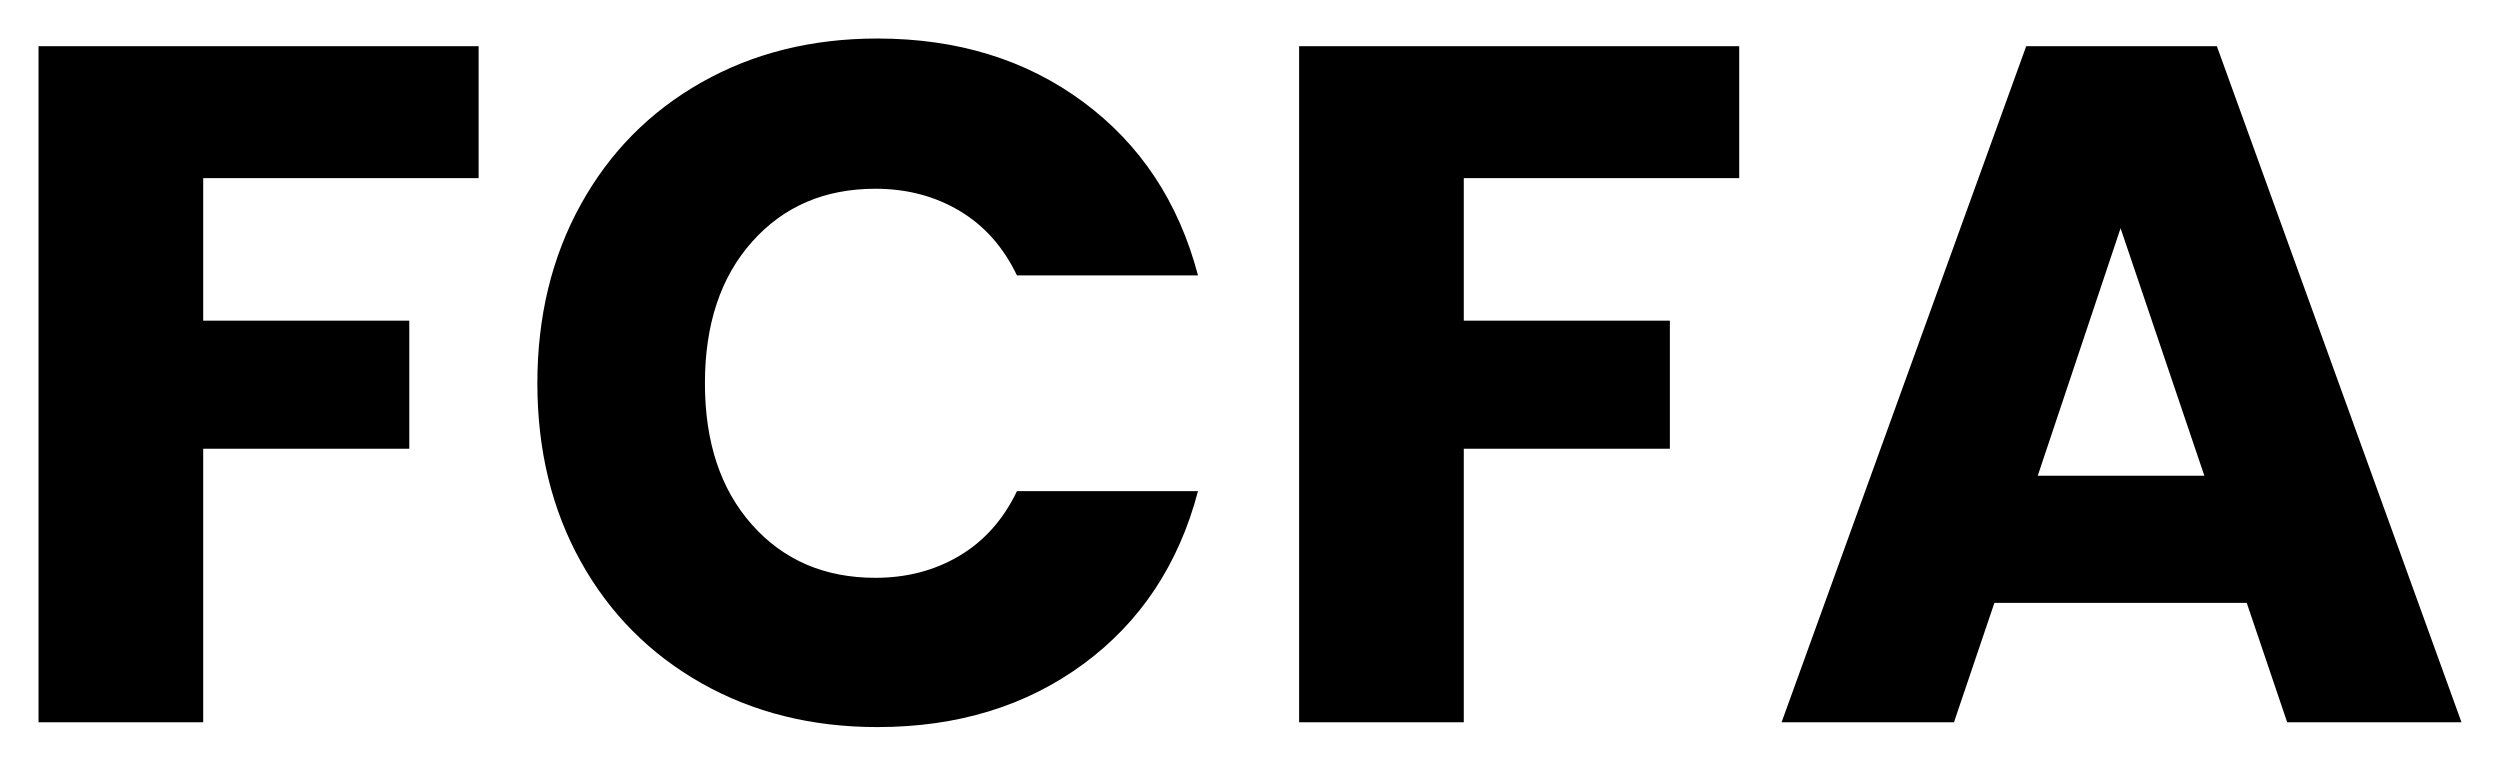
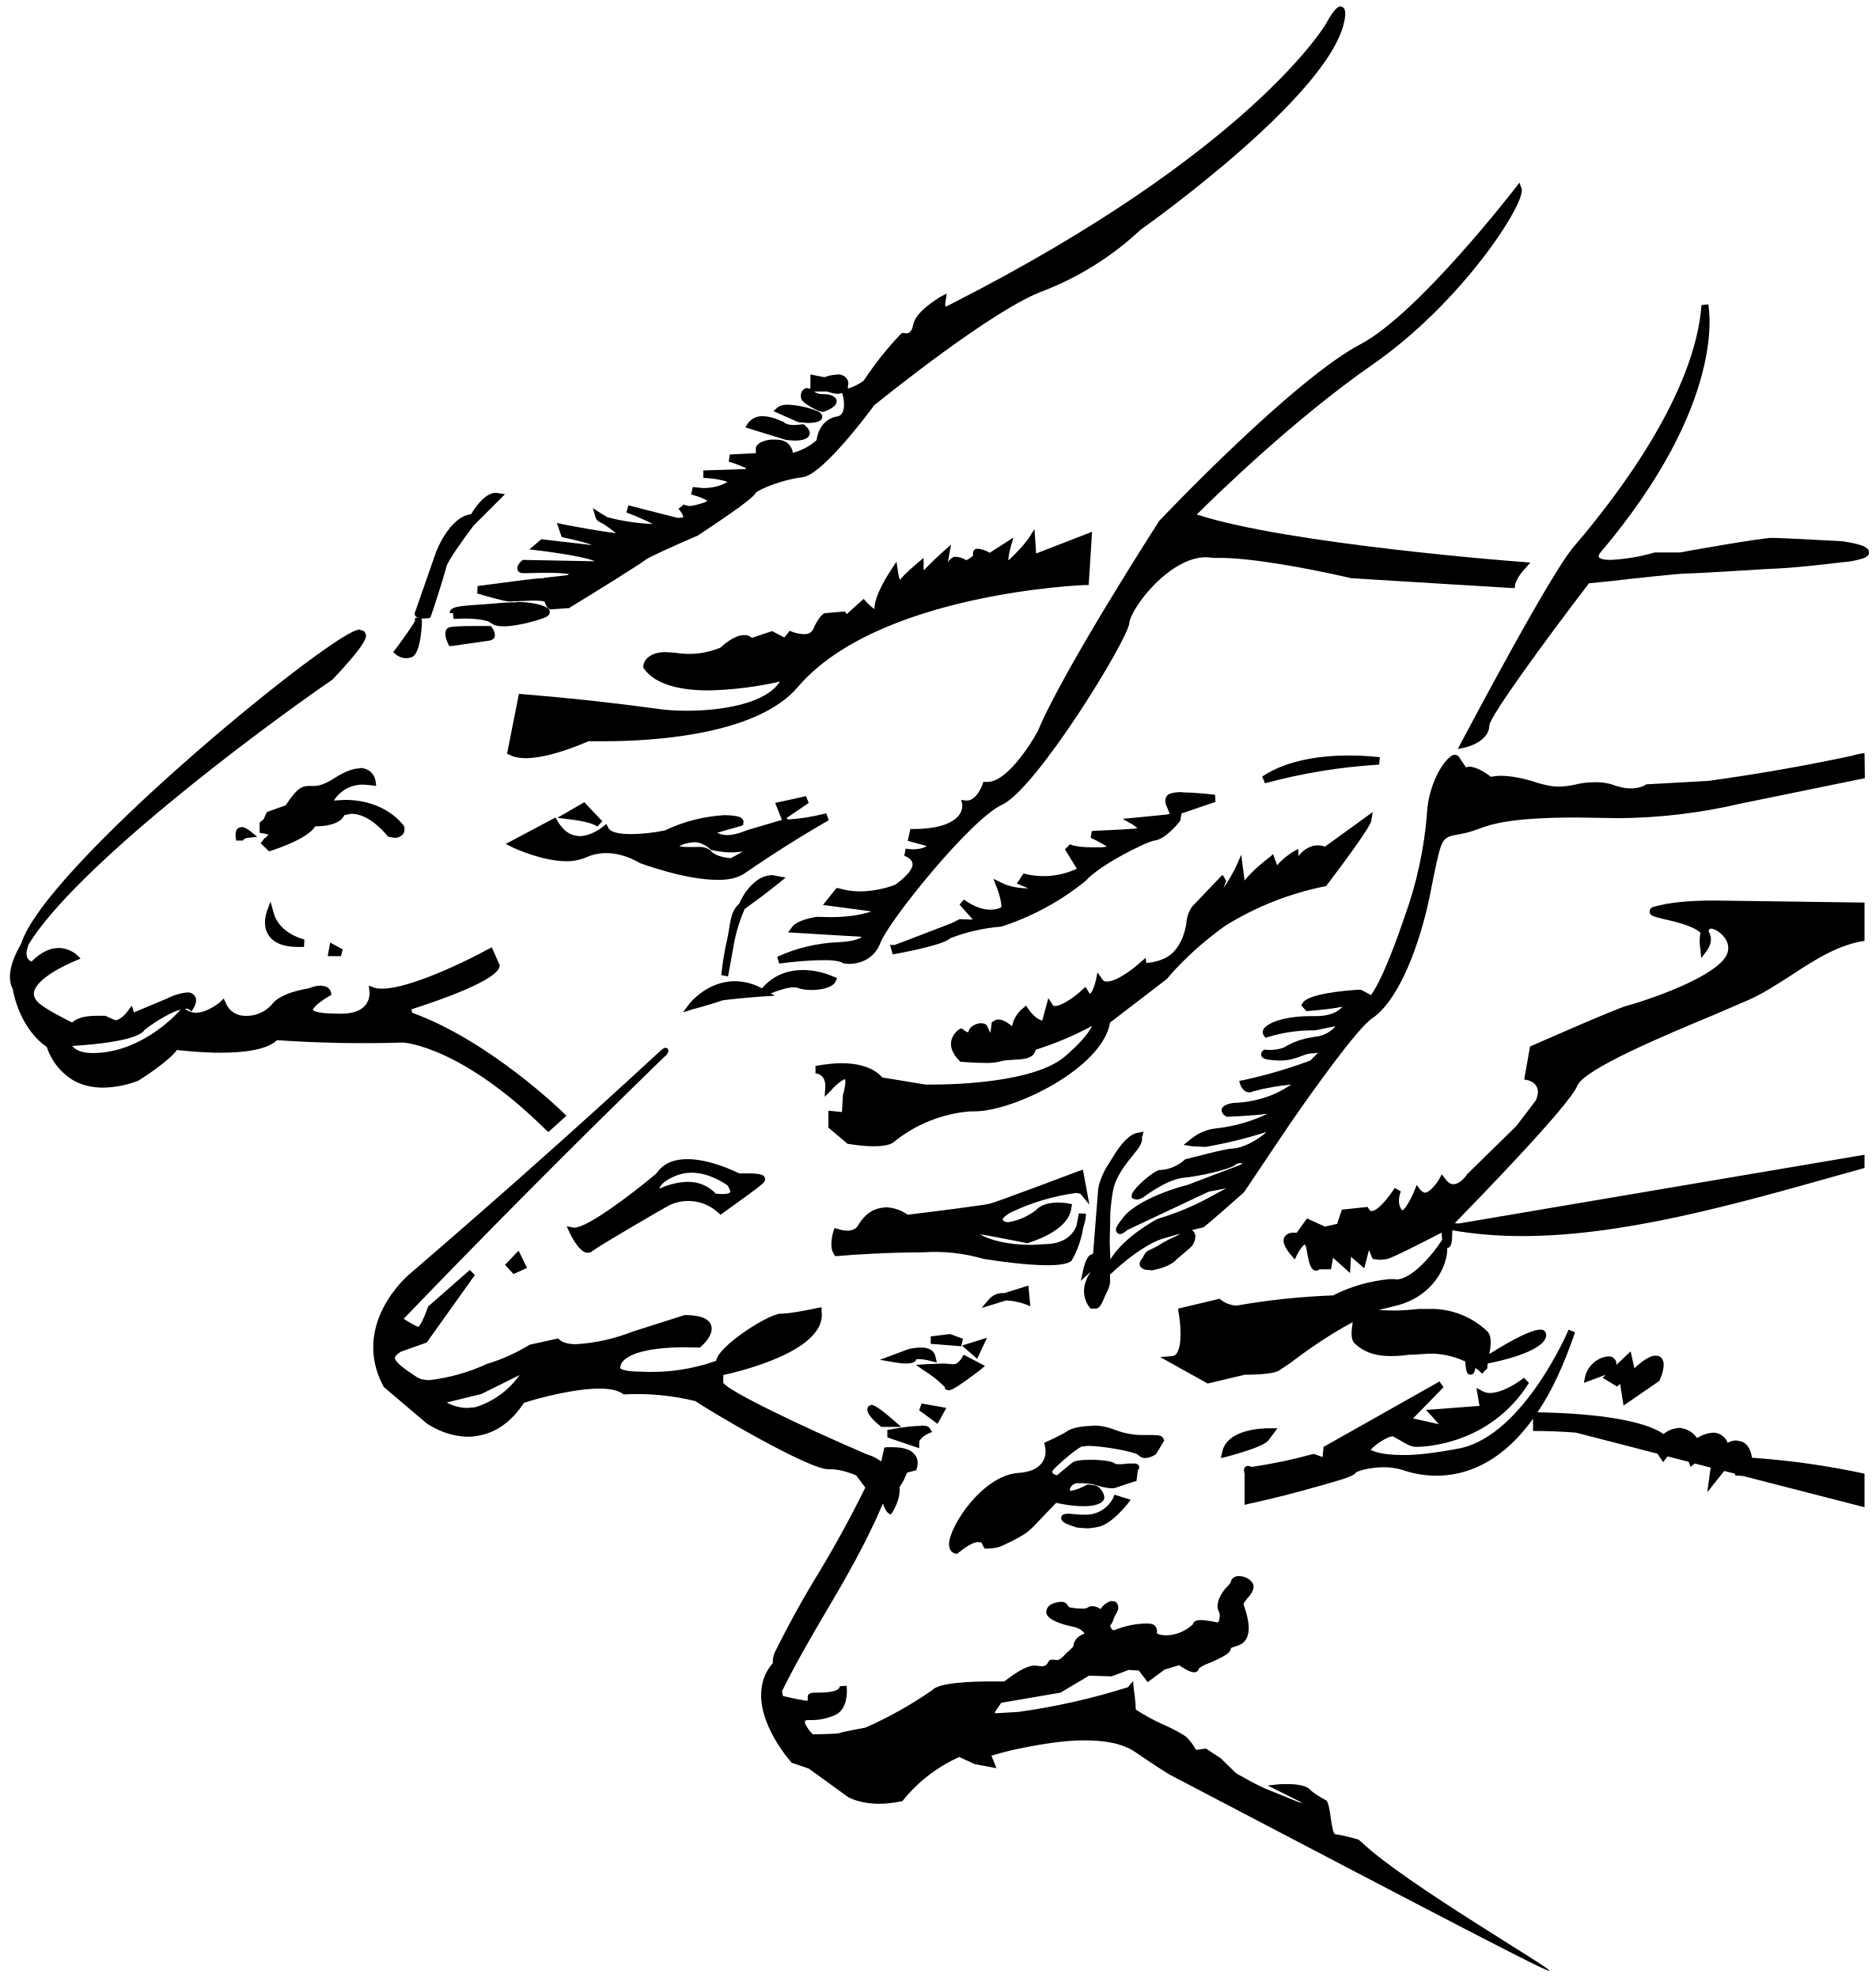
- <svg xmlns="http://www.w3.org/2000/svg" viewBox="2.2 -75 259.6 79.5">
-   <path fill="currentColor" d="M51.9-70.2v13.7H23.3v14.8h21.4v13.3H23.3V0H6.2v-70.2Zm41.4-.8q12.5 0 21.4 6.6t11.9 18h-18.8q-2.1-4.4-5.95-6.7t-8.75-2.3q-7.9 0-12.8 5.5t-4.9 14.7 4.9 14.7T93.1-15q4.9 0 8.75-2.3t5.95-6.7h18.8q-3 11.4-11.9 17.95T93.3.5Q83.1.5 75.05-4.05T62.5-16.7 58-35.2t4.5-18.55 12.55-12.7T93.3-71m89.5.8v13.7h-28.6v14.8h21.4v13.3h-21.4V0h-17.1v-70.2Zm52.7 57.8h-26.2L205.1 0h-17.9l25.4-70.2h19.8L257.8 0h-18.1Zm-4.4-13.2-8.7-25.7-8.6 25.7Z" />
+ <svg xmlns="http://www.w3.org/2000/svg" viewBox="27.2 102.3 553.3 583.6">
+   <g fill="currentColor">
+     <path d="m133.4 288-.9.2c-10.3 3-92 70-99.1 92.6-3.1 5.4-4.2 10-2.4 13.4.2 1.6 2.3 11.7 10 17a18 18 0 0 0 8.1 10q3.7 2 8.5 2a30 30 0 0 0 10.3-2l.2-.1c1.6-1 9.1-5.9 11.3-9 2 .2 7.2.8 12.8.8 6.7 0 13.8-.8 16.7-3.7a375 375 0 0 0 37.2.7c.2 0 17 .9 42.2 25.8l.7.6 5.3-4.8-.9-.9c-.2-.2-21.7-21.2-44.6-29.5l-.2-1c8.4-2.7 25.7-8.7 26-12.8v-.3l-2.3-5.2-1 .5C165 385.8 148.1 394 140 394q-1.5 0-2.4-.3l-1.6-.6.2 1.8s.3 2.3-1.3 4.1q-2.1 2.4-7.2 2.4l-3-.1c-2.7 0-5-.6-5.2-1 0 0 0-1.2 4.8-4.1l.7-.4-.2-.8c0-.2-.3-1-1.2-1.5q-.7-.3-1.8-.4-1.5 0-3.5.8c-1 .2-8.5 1.3-11 4.9a10 10 0 0 1-8.2 3.2 6 6 0 0 1-5.3-3.8l-.6-1.3-1 1s-3.7 3.2-7.2 3.2q-1.5 0-3-1l-.2-.2h.3q.5 0 .8.2l.8.6.6-.9c.2-.4 1.4-2.4.3-3.7q-.7-1-2.1-1a17 17 0 0 0-6 1.8l-5 2.1-4.8 2-.6-2-1.2 1.6c-.7 1-2.4 2.7-3.6 2.7l-.4-.1-2.2-1-.4-.2H56c-2.3 0-5.7.2-7.5 2-2-1-8-4-10-5.9q-1.5-1.5-1.3-3c.7-4 9-8 12.2-9.3l1.6-.7-1.3-1.2s-2.1-1.9-5.2-1.9c-2.3 0-5 1-8 4q-1.8-.7-1.4-3.2l.5-1.8c13.8-22.6 66.3-62.1 89.7-78.2l.2-.2c10.7-11.4 10-12.7 9.4-13.6q-.2-.7-1.4-.8M54.6 413c-3.5 0-5-1-5.7-1.7l-.4-.4c6.8-.4 19.5-1.6 21.4-4.8 3.7-2.8 8-5.3 10.8-6h-.2c0 .2-11 12.9-25.9 12.9" />
+     <path d="m107 368.3-1.1 3c0 .2-1.5 4 .6 7q2.3 3.4 8.7 3.4h1.7l.1-2.2s-7.5-1.7-9.1-8Zm26.4-39.3q-3 0-7.4 2.8c-3.2 2.1-5 2.4-6.3 2.4h-1.4c-2.1 0-3.6.8-6.8 5.7l-5.6 2-.9 2.1-1.2 1v3l2.6.5-.8 1-.2-.1-1.3 1.7 2.5 2.4.6-.2c2.7-.9 11-3.8 13-7.2h.3c2.2 0 7-.4 8.3-3.3l2-.4c2.4 0 6.1 1.1 10.7 6.5l.2.2.2.1 1.8.3a3 3 0 0 0 2-.7c.4-.3 1-1 .8-2.2v-.3l-.1-.3c-.3-.3-5.3-7.7-17.5-7.7l-3.2.2a10 10 0 0 1 8.8-4.7l2.3.2 1.4.2-.2-1.4c0-.1-.3-2.4-2.4-3.4q-1-.5-2.2-.5m-8.8 51.5-.7 4h3.9l.5-2Zm-26.2-34.1-.9.3c-1 .7-.9 2.4-.6 3.7h2c.1-.5 1-.8 1.5-.8l2.7-.3-2.1-1.7c-.6-.5-1.7-1.2-2.6-1.2m75.1-98.6c-3.3 0-6.3 4.6-7.3 6.3-6.6.8-10.5 11.5-10.5 11.6l-6 17.2-.2.4q0 .7.6 1.2l.4.2h-.8l-.1 1c-.3.7-3.2 4.9-5.7 8.2l-.7.9.8.7s1.3 1.1 3 1.1q.8 0 1.7-.3c2.8-1.2 3-10.4 3-10.8l-.2-.6h.4l1.7-.1.6-.2.2-.6c.2-.4 3.9-11.8 4.5-14.4.4-1.7 5.2-8.4 8-12.1l9.3-9.3-2-.3zm-6.2 39.3c-7.1 0-7.7.4-8 .6-1.4 1.1-.4 3.6.1 4.6l.3.7h.8l11.2-1.6q1.3-.4 1.4-1c.4-1.1-.4-2.4-.8-2.9l-.3-.4zm255.4-182.8c-.7 0-1.9.7-4.4 5.3-.2.3-22.4 37.7-110.5 82.5l-1.6.8s-.3-.4 0-1.7l.3-2.2-1.9 1c-.7.5-7.3 4.3-8 8.3q-.3 1.6-1.1 2.2a2 2 0 0 1-1.4.2l-.6-.1-.4.2a99 99 0 0 0-11 13.8c-.6.7-3.9 2.4-4.8 2.4l.2-1.4c0-1.2-.7-1.8-1.2-2.2q-1-.6-2-.5-2.6.2-3.8.8l-4.2-.8v4.2l-.9-.2q-.8 0-1.1.4c-.9.7-1 2-.6 3 .6 1.2 4.9 3.6 6.2 3.6h.3c1.6-.6 3.6-1.5 3.8-2.8q.2-.8-.5-1.5-1.3-.9-3-.9-2 .1-3.1-.8h3.8c.6.2 2 .7 3.3.7l1.2-.2c.3 1 1 4.1 0 5.8q-.5 1-1.7 1.1c-4.1.8-5.6 4.6-5.9 7a17 17 0 0 1-7 3.7q0-1-1-2.3-1.2-1.6-4.2-1.6h-1.3q-3.8.5-4.4 2.4v1.6l-7.7.4-.3 2.1c2.1.6 4.2 1.5 5.2 2l-.3.2-12.4.4v2.2c3 .1 6 .7 7.2 1.2l-.3.1c-2.3 1.4-5 1.7-7 1.7l-3-.3-.5 2.2c2 .5 4.1 1.3 4.8 1.9l-1 .5q-3.1 1-4.4 1l-1.3-.3-.2-.2-1.6 1.3q0 .2.4.5 1 1.4 1 2 .1.1-1.3.2h-.4l-14.5-3.7-.6 2.1c2.8 1 6 2.5 7.8 3.4a62 62 0 0 1-13.4-2l-2-1.2-2.3-1.5.8 2.7q.3 1.2 2.2 1.9 2.4 1.6 3.8 2.8c-3.7-.4-11.5-1.8-15.6-2.6l-1.8-.4 1.4 4.1.6.2c3 .6 6.6 1.5 8.3 2.2h-.2l-14.7-1.7-3.5 3 2.5.3c6.7.8 14.5 2.1 16.8 3.2l-21.2-.4-.3.2q-1.7 1.5-1.3 2.7c.1.4.5 1 1.6 1h1.1l5.4-.1c4.2 0 6.2.2 7.1.4l-.5.3-7 .8v.1h-.3c-2 0-6.8.7-19.2 2.3l-.1 2.2c1.3.4 8.1 2.4 9.6 2.4l1.6-.1 5.1-.2q2.8 0 3.6.3c.5 1.8 1.3 2.2 1.6 2.3h.2l5.5-.4.2-.2c5-3 21.4-13.2 22.2-14 .8-.7 8.5-4.2 15.5-7.2 4.8-3.2 16.2-10.7 17-12.5.7-1 7.8-4 13.9-4.7 5.8-.7 19.2-18.6 21.1-21.2 2.1-1.7 35.2-28.5 50-33.8a89 89 0 0 0 28.6-18c2.4-1.7 59.2-42.1 60.4-63.6q0-1.9-1-2.2z" />
+     <path d="m179.7 280-3.6.1-6 .5c-8 .5-10.2.7-10.2 2.6h1v.6l.1 1.1 3-.1c3.4 0 7 .4 8 1.3q1.3 1 3.7 1c4.5 0 11-2 12.5-2.7.4-.2 1.2-.6 1.2-1.5q.1-.4-.4-1c-1.1-1-4.7-2-9.3-2m72.5-54.8q-2.5-.1-4.3 2l-.8 1.3 12 3.7 2.4.2q3.8 0 4.5-1.6c.5-1.4-.9-2.5-1.3-2.9l-.3-.3h-.5l-2.1.2q-1.8 0-2.4-.3l-.7-.3-.3-.3c-.2 0-3.2-1.7-6.2-1.7m7.4-3.4q-2 0-3 .8l-1.2 1.1 7.4 3.3h.4l2.3.2q2.7 0 3.8-.8.5-.5.5-1c0-1-1-1.5-1.4-1.7a27 27 0 0 0-8.8-1.9m72.8 36.7-1.7 2.7s-1.6 2.4-5.4 6q-.3.4-.6.5c0-.8.3-2.5.7-4l.8-2.7-7 4.5a8 8 0 0 0-3.5-1.2q-.8 0-1 .3-.6.6-.4 1.6c0 .3-1 1-2 1.5-.7-.4-1.8-1-3-1h-.6q-1.2.4-1.9 1.7v.1l1-5.4-2.3 2c-.8.7-4 3.7-5.8 5.6v-3.7l-1.8 1.5c-.1.1-3.6 3-5.2 5q-.4-1.1-.6-2.7l-.4-2.7-1.5 2.3c-.5.7-5 7.5-5 11.5v.2q-1-.6-2.5-2.2l-.7-.8-5 4.5-.5-.8-5.7.5h-.3c-.4.2-1.8 1-3.4 4.8q-.8 1.5-2.7 1.4a11 11 0 0 1-3.5-.7l-.7-.3-1.6 2-3.6-1.9-6 2a3 3 0 0 0-2.4-.8c-2.8 0-6.1 3-6.9 3.7a24 24 0 0 1-13.2 1.5l-2.9-.2q-3.2 0-5 1.4a4 4 0 0 0-1.6 2.7v.5l.2.3c3.5 4.9 11.2 6.4 19.1 6.4a106 106 0 0 0 21-2.6c-4.2 6.6-17.4 8.6-27.5 8.6a60 60 0 0 1-9.6-.7 703 703 0 0 0-39-4.2l-.9-.1-3.5 17.7.7.3q2 1 4.7 1c7.2 0 17-4.3 18.6-5h4.7c12.5 0 44.6-1.4 57-15.9 23.6-27.8 84.3-30.2 85-30.2h.9l1-15.7-16.5 6.4ZM265 337.2l-9.1 2 2 5-10.5 3.1s-3 1.4-5.7 1.4q-1.5 0-2.9-.7l7-2 .7-.3v-.6q.3-.5-.4-1.3-.8-.9-5-1a47 47 0 0 0-17.7 4.5 51 51 0 0 1-10 1.1c-3.4 0-6-.5-6.7-1.8l-.6-1.2-1 .8s-3.3 2.8-7 2.8l-1.3-.2q-3-.6-5.2-4.4l-.5-.9-14.7 7.8 2 1c.4.2 8.7 4.1 16 4.1q3.1 0 5.9-1.2c.1 0 2.3-1.2 5.7-1.2 2.7 0 6.2.7 10.1 3 .7.2 13.2 4.9 22.8 4.9q5.3.1 8.4-2.2a366 366 0 0 1 24.4-15.4l-.7-2-1 .2a60 60 0 0 1-10.4 1.6l-.2-.4h-.2l6.6-4.5zM253.8 350l-.9-.6zm-23.8 2.2q-1.3 0-2.4-.2 1.6-1 4.3-1.2 2.4-.1 4.9 2.1l.2.2h.3c.2.1 2.8.7 5.8.7q1.7 0 3.4-.3l-3.7 2c-1.8-.1-4.8-.8-5.7-2q-1.4-1.5-4.3-1.3z" />
+     <path d="m199.6 339-8 4.6 3.3.4c3 .3 7.6 1.2 8.5 2.2l1.5-1.6Zm55.5 21.5a8 8 0 0 0-5 1.9q-3 2.4-4.8 6.5c-2.1 2-2.4 3.6-3.3 9.3l-.2 1A87 87 0 0 0 240 390l2 .4 1.9-10.5q1-4.9 3-9.4l2.7-2q2.6-1.8 7.6-5.8l1.8-1.5-2.3-.4zm8.9 28c-3.8 0-8.4 1.2-12 5.4a17 17 0 0 0-8-2.1c-8.1 0-13.2 6.4-13.3 6.5l-2 2.7 3.1-1c.3 0 7.2-2 8.4-2.5.7-.2 6.7-.8 12-1.2l3.6-.2-1.2-.7c2.4-1 5.2-1.8 6.8-1.8l1 .1q1.7.7 4.2.7c3 0 6.4-.8 7.1-2.5l.5-1-1-.4s-4-2-9.1-2m211.4-232.3-1.1 1.4c-.3.4-28.7 37.2-45.7 46.2-19.8 10.4-57.8 50.4-59.5 52.2-.3.5-28.3 43.9-35.8 62-2.3 4.3-9.3 15-14.8 15h-1.3l-.2.7s-1.7 4.8-4.6 4.8h-.3l-1.4-.2.3 1.4c0 .1.2 1.6-1 3.2-1.5 1.8-5 4-13.5 4h-.8l-.8 3.5 5.6 1.5q-1 .9-4.2 1l-2-.2-.4 2.1s2.2.7 2.4 2.2c.2.7-.1 2.7-5 6.3-.7.3-5.2 2-10.6 2q-3 0-6.1-.9l-.7-.1-4 5 14.3 1.9c-2.3.8-6.1 1.7-12.2 1.7l-3.8-.1c-1 .1-6 1-7.4 3l-1.2 1.6 21.8 1.3c-.6.5-2.3 1.4-7.1 1.6a48 48 0 0 0-17.9 4.3l.6 2c3.6-.5 8.8-1 13-1q4.4-.1 6.1 1h.5l1 .1c2.8 0 7.3-1.2 9.2-6.1 2.3-6.3 26.6-36.6 36-40.9 10.1-4.7 37-48.5 37.5-53.6.1-2.2 4.4-9.3 10.8-14.4 3-2.4 7.3-5 11.9-5l2.2.2h1.8c9.3 0 25.8 3 38.8 6l47.3 2.9h.9l.1-1s.5-2.2 3-4.8l1.5-1.7-2.2-.2c-.7 0-69.8-5.3-96.2-14 5.6-5.6 28.9-28.3 51.8-44.2 26.8-18.6 45.6-48.2 44-52ZM230 444.3c-3.6 0-7 1-9.1 4.2-7.5 6.3-20.4 16-24.2 16h-.3l-2-.4.9 2c.4.8 2.6 5.3 4.9 5.8h.5q.8 0 1.3-.5c1.9-1.5 20.2-12.2 22.9-13.6a13 13 0 0 1 14.3 2.4l.6.5.7-.5c1-.8 10.8-7.6 12-9q.7-.7.3-1.5c-.2-.5-.5-1.2-5-1.2h-2.5c-1.5-.7-8.7-4.2-15.3-4.2m-8.3 8.7.1-.2c.3-.8 1.4-2.3 5.3-3.8q2.1-.7 4.1-.7c5.3 0 9.9 3.2 10.7 3.8q1 1.8.7 2-.5.5-2.3.5l-1.9-.1a11 11 0 0 0-8.2-3.5c-3.4 0-6.7 1.2-8.5 2m210.5-111.1-14.1 10.2a6 6 0 0 0-3.6-.2 8 8 0 0 0-4.2 3l-.1-2.1-1.5.8c-.3.2-3 1.9-4.7 4l-1.2-3.3-1 .9c-.7.5-5 3.8-7.4 6.9l-1-7.6-1.4 3.2a51 51 0 0 1-3.8 6.6l.6-1.7.2-.3-1-1.8q-.3 0-.8.6l-8.3 8.7a10 10 0 0 0-1.7 5s-.9 7.8-6.5 10.3a14 14 0 0 1-5.3 1.3l-.2-1.5-1.4 1.2c-1.8 1.7-7 5.8-10 5.8h-.3q-.8-.1-1.1-.7l-1.4-2-.5 2.4c-.4 1.8-1.2 3.7-1.7 3.9q0 .2-.7-1l-.6-1-1 .8c-2 2-6 4.8-8 4.8h-.2q-.4 0-.5-.3l-1.3-2-1.8 6.6c-.8-.2-2.3-.8-4.1-3.4l-.7-1-.8.7a9 9 0 0 0-3.3 5.4c-1.2-1-2.7-2-4-2q-.9 0-1.6.6l-.4.2-.4 3.2-.8-1.7c0-.4-.5-1.2-2-1.2h-.2c-1.2.1-3.2.9-3.5 2.6v.1q-.6-.1-1.6-.9l-.5-.3-.6.3s-2.1 1.3-2.4 3.8q-.3 2.7 2.5 5.5l.3.3h.4c1.5.1 4 .3 6.4.3a17 17 0 0 0 6-.7l2.4-.2c2.5-.1 5.2-.2 6.4-1.7q.4-.6.6-1.3a95 95 0 0 0 16.6-7c-.8 1.7-2.9 4.6-8 9-9 7.7-32.5 8.3-39.3 8.3h-1.8l-12.8-2.1c-1-1.2-4.2-4.2-12-4.2q-3.2 0-7.7.8v2.2c.4 0 3 .3 2.9 4l-.2 2.9 2-2c1.5-1.8 3.6-3.2 4-3.2 0 0 .5.8-.6 4.7l-.3 5-4-.4v5l5.7 4.8h.3c1 .2 4.3.7 7.4.7 2.4 0 4.6-.3 5.7-1.1a41 41 0 0 1 22.8-9.2h1.2c11.7 0 37.8-12.8 40-26.2l16.7-12.8.2-.2s6-7.6 17-15.5a89 89 0 0 1 29.5-11.7h.3l.3-.4c3.8-5 12.8-17 13.1-19Zm0 0" />
+     <path d="M376.1 336q-2.2 0-3.5.4a2 2 0 0 0-1.4 1.2c-.5 1 0 2.2.5 3.3l.6 1.5-.6.2-13.3 1.3 3 1.7 1.4 1-1 .2c-5 .4-12.4.6-12.5.7l-.3 2c2 .9 3.9 2 4.8 2.6l-1.6.2h-2.6c-5.2 0-6.7-.9-6.7-.9l-1.5 1.5 3.5 5.7a23 23 0 0 1-15 1.6l-.7-.2-2 3 3.4 1.4c-2.4 0-5.4-.4-7.8-1.6l-2.5-1.2 1 2.6c1.1 2.7 1.5 5.5 1.3 5.8 0 0-1.2.7-3.2.7s-4.7-.7-7.8-3l-1.3 1.5 3.9 4.4h-.9l-2.7-.1h-.3l-2.4 1.2-16.7 6.4h-1.4l.8 2.8 1-.2c2.2-.4 14-2.6 16-4.6a53 53 0 0 1 15-3.4 77 77 0 0 0 24.9-13.5c4.1-4.7 18-11.6 20.3-11.9 3.1-.3 7-5 7.4-5.6l.2-.2.4-2.2 10-3.4-.1-2.1c-.8-.1-5.7-.7-9.6-.7m49.2-10.9c-7.4 0-17.9 1-25.7 6.2l.8 2a167 167 0 0 1 33.7-5.5l.2-2.2c-.4 0-4-.5-9-.5m-78.6 122.2-1.2.4c-.2.1-23.9 9-26.1 9.6-1.8.5-17.8 2.5-24.4 3.3a12 12 0 0 0-6.4-2.2l-1.5.2q-3.8.6-6.4 4.6l-.2.3s-.6 1.8-3.3 1.8a9 9 0 0 1-2.8-.5l-1-.3-.3 1c-.2.5-1.4 4.7.2 6.8l.3.5h.6c5.4-.5 15.8-1.1 25.2-1.1a51 51 0 0 1 18.2 2h.3c4.3.7 12.4 1.8 18.4 1.8 3.5 0 6.2-.4 7.1-1.4a28 28 0 0 0 3.4-9.8c.8-2.1.8-4 .8-4l-2.1-.1-.7 3.7c-.9 2.2-3 4.8-7.8 5.3l-5.5.3c-6.9 0-12.2-1.4-15.2-3.1l2.7.4.5.1 10.3 2 .3.1h.2c.5-.2 12.3-3.4 13-10.5l.2-1-1-.2q-.6-.2-3-.3c-2.1 0-5 .4-6.6 2.2a18 18 0 0 1-8.2 3.6q-.8 0-1.3-.3l-.4-.4c0-.6 1.4-1.7 2.9-2.4a65 65 0 0 1 18.6-5.5q1.2 0 1.6.4l2.5 3Zm-166.5 23.9-4 4.2 2.5 2.7 4-1.8Zm150.4 10.3-7 2.2q-2.7-.1-4.4 1.6l-2.4 2.8 7.2-2.2c1.8 0 4 .5 5.7 1.1l1.5.6ZM318.4 497l-7.4 2.3 4.5 3.9Zm-6.9 5-.5.9c-.3.5-1.3 1.9-2.3 1.9h-.2l-3-.2-5 .2-3.1.2 2.6 1.8a31 31 0 0 1 6 4.8v.5l.6.3.5.1c.8 0 2.6-.9 9.3-6l1.4-1.2Zm-12.4 14.4-.7 2 5.4 4 2.6-4.7Zm-.1 6.6c-1.8 0-4.7.2-10 1.2v2.2l9.4 3.2V528c0-1.3 2-2.4 2.6-2.7l1.2-.5-.7-1.1c-.2-.3-.5-.8-2.6-.8" />
+     <path d="M298.8 499.9a15 15 0 0 0-3.7.5l-8.3 3.1 4 .7q2.3.4 3.6.4c2.5 0 3-.7 3.2-1.3h.6q1.6 0 3.8.6l1.6.4-.4-1.7a3 3 0 0 0-1.3-2q-1.4-.8-3.1-.7m8.7-4-5.7.7v2.2l9 .7.5-2.2Zm-23.2 20.9-.5.2q-.7.3-.7 1.2c0 1.6 2.5 3.8 4 5l.2.1h5.8l-2.2-1.9c-4.4-3.9-6-4.6-6.6-4.6m65.3 6.2c-3.2 0-6.2.6-7.6 1.6-1.8 1.2-5.8 3-5.9 3l-.8.4.2 1s.7 2.5-.7 4.6q-1.9 3-7.4 3.3c-10.3.9-20 15.5-20.2 20.9q0 2.5 2 2.9h.5l.3-.3c1.6-1.3 4.2-3.1 5.6-3.1h.3l.6.1.2-.1.7 1.4.3.5h.5c.1 0 2.6 0 4.1-.6 1.6-.6 5.7-2.7 7.2-3.7s2.6-2.2 2.6-2.2l6.7-7c2.1.5 5.3 1 8.1 1 3 0 5.6-.6 6.1-2.3v-.6c-.2-1.1-1.2-3-3-3.3l-1.9-.2-1.5.7a12 12 0 0 1-3.7 1.2v-.8q.6-1.2 1.9-1.5h.9c1.8 0 3.9.3 3.9.3 1.5.5 4 1.2 5.5 1.2h.8l6-2 .6-.1.4-3.2q.5-.6.4-1-.2-1.1-1.8-1h-1.4l-1.9.2H357q-.7 0-1-.3c-.8-.6-4-1-7-1-2.5 0-4.8.2-5.5.9l-4.5 3.7-1.1-.5q-.3-.3-.2-.8c.6-1 6.5-6.2 8.6-7.2l1.9-.2c4.3 0 13.6 1.7 14.7 2.6q1 1 2.2 1a6 6 0 0 0 3.2-1.2l2.4-4-.3-.6c-.3-.7-1-1-3-1h-3c-3.1 0-5.6-.5-9-1.8a16 16 0 0 0-5.7-1" />
+     <path d="m356 543.3-.3.8a9 9 0 0 1-8.4 5.1H346l-3.5-.3q-2 0-2.2 1c-.2 1.2 1 1.8 2.3 2.3l2.3.8 2.5.2q1.5.1 3.8-.4c4-.8 8.4-6.5 8.6-6.7l1-1.3Zm45.8-19.6c-2 0-12.6.2-14 7l-.4 1.8 1.7-.4c2.5-.7 10.8-2.9 12.3-4.8l2.7-3.6z" />
+     <path d="m223.4 411.4-.7.4c-.3 0-25.6 24.2-75 66.7-.1.1-17.2 14.6-7.3 33l12.6 10.7c.3.2 5.6 4 12.4 4q1.6 0 3.4-.4 7.6-1.5 13-9.6c4.9-1.6 15-4.2 22.3-4.2q4.6 0 6.8 1.5l.3.2h.3a72 72 0 0 1 20.9 2c2.2 1.7 33 20.1 39.2 20.1h.8c2 0 4.8.7 7.4 1.8l2.7 3.6a336 336 0 0 1-13.6 24.9q-7 11.4-13.1 23.7a7 7 0 0 0-.6 3.2q-2.8 3.2-3.3 7.4c-1.4 10.4 8.3 21.3 8.7 21.8l.2.2 5 1.7 11.6 8.4c.2.1 3.4 2 9.2 2q2.8 0 6.4-.7l.4-.1.2-.2a45 45 0 0 1 16.6-12.8l4.6 2.1 6.4 1.2-1.5-3.7a97 97 0 0 1 10.8-2.6q10.4-2 16.9-1.9c7.9 0 12.2 1.7 14.7 3.4 2 1.4 5.7 3.9 10 6.6 84 44 110.8 58 112.2 58 2 0-43-26-55.4-38l-.7-.6-.4-.2c-.1 0-4.4-1.3-6.6-1.5-1.3-.1-1.4-9-2.7-10l-.2-.1c-.9-.5-3.5-1.9-4.6-3.1s-4-1.6-6.2-1.6H405l-3.8.4 10.2 5.1-.8-.1-8.9-3.6c-3.5-1.3-9-4.6-9.8-5l-4.5-4.4-4.4-2.9-2.9.4c-.6-1-1.7-2.8-3.1-4a43 43 0 0 0-6.2-3.3 58 58 0 0 1-8.5-4.6c0-1.7-.5-5.8-.6-6l-.2-2.4-1.5 1.8a197 197 0 0 1-32.4 7.3l-6.8.4-.1-.3 1.9-2.8 17.5-3 8.4-5 6.7.2 5-1.9 3 .2 2.6 3.4 5-3.7 4.3-1.3c2.5 1.8 3.8 2.1 4.4 2.1l.7-.1q.6-.4.7-1c.5-.6 2.6-1.5 4-2 3.2-1.5 5-2.4 5.4-3.6l.1-.5 2.1-.7c5-1.8 2.7-8.8 1.8-11.5l-.2-.7c0-.3.7-1.2 1-1.6 1.2-1.3 2.8-3.3 1.4-5a5 5 0 0 0-4.6-1.6c-1 .3-1.4 1-1.5 1.3q0 .7-1.5 2.1c-1 1.1-3.4 4.5-2.1 7 .5.8.2 2.2 0 2.9l-.4.3s-3-.7-5-.7q-1.1 0-1.7.4l-.5.5v.3a12 12 0 0 1-7.7 3.3q-2.1 0-3-.6.3-1.3-.7-2.4-.7-.5-2.3-.5a26 26 0 0 0-9.6 2q-.3 0-.7-.3l-.5-1q1-1.3 1-2l.7-1.4q1.3-2 .3-3.3-.1-.5-1.3-.6-.6-.1-1.4.4a5 5 0 0 0-2 1.8v.1h-.2a4 4 0 0 0-2.2-.8q-.7-.1-1.5.4-.6.4-1.7.3-2 0-3.8-.4l-.7-1q-.6-.6-1.7-.6l-.8.1q-3.5.6-3.5 3c0 2.5 6.4 4 7.7 4.2 2.4.5 3.3 1.6 3.6 2.1-1.4.4-3.1 1.6-3.3 3.5-.1.4-.2.5-1 1.3q-.8.6-2.1 2-1.1 1.1-2 1l-.5-.1h-.6q-.9-.2-1.4 1-.6 1-1.9.9l-1.2-.1-.7-.1c-3 0-7.4 3.5-9 4.7h-3.7c-5.9 0-15.6.3-17.6 2.6a118 118 0 0 1-19.6 11l-3.6.7q-3.3.6-4.3 1c-.6.1-4.3.3-7.7.3a10 10 0 0 1-2-2.7q-.4-.4-.3-1.2c.1-.2.6-.3.7-.3h1.4c1.6 0 4.3-.3 7-1.6 4-2 3.2-8.2 3.2-8.5l-2 .1c-.2 1.8-4.4 1.9-6.4 1.9-1.9 0-3.1 0-3.1 1.4v1c-1 0-4.3-.7-7.3-1.4l-.3-1.4c4-8.1 8.6-16 13-23.5 6-10.1 12-20.6 16.8-31.9.6 1.9 1.2 2.5 1.4 2.7l.9.6.6-.9c.1-.2 2.3-3.5 2-7.2l1.2-2 1-2.3 2.7-.7.2-.6c.6-2 0-3.3-.6-4-1.5-2-4.6-2.2-6.6-2.2h-1.7l-.7.1-.9 4.1c-2.2-1.6-4-2-4-2-19.8-8.5-41-18.7-42.6-21.2V508c5-1.1 30.6-7.2 29-18.8V488l-1.2.2s-7.6 1.7-10.9 1.7c-3.5 0-18.5 9.6-19 13.9a57 57 0 0 1-22.2 3.2c-4.5 0-5.8-.7-6.1-1q-.1-.6.5-1.7c1.2-1.7 5.3-4.5 19-4.5l3.6.1h.4l.3-.3c.4-.3 4-3.5 3-6.3q-1-3-7.8-3l-15.4 4.9a54 54 0 0 1-16.6 3.7q-3.4 0-4.9-1.3l-.4-.4-8.2 1.8-.3.1a53 53 0 0 1-12.5 5.6 56 56 0 0 1-17 4.8q-2.2 0-3.6-.8l-.6-.4c-3-2-6-4.1-6-5.4q.2-.8 1.8-1.8l7.6-2.7 14.2-19.9-1.5-1.5-12.3 10.8-.1.3c-.9 2.6-2.1 5.2-2.8 5.7-1.1-.4-3-1.6-3.7-2l-.6-.4a3204 3204 0 0 1 76.5-76.9l1.2-1.1v-.1q.5-.8.4-1l-.2-.7-.6-.1zm-58.3 106.3q-3.1 0-6.1-1.6l10.2-2.5 11.3-5.6a25 25 0 0 1-13.1 9.5zm412.2-193.2q-1.8.2-3.8.8a575 575 0 0 1-42.3 7.4l-18 1h-.3l-.3.2s-1.4 1-4.1 1q-2.4.1-6.2-1.3-2.5-.6-4.6-.5-3.2 0-5.8.7-2.2.5-4.8.6-2 0-4.7-.7l-1.2-.3c-2.3-.8-7-2.2-11.1-2.2q-1.5 0-3 .3c-1.3-1-4.2-3-6.5-3l-.9.2-2-3q-.3-.6-1.2-.7h-.4c-2.6.8-7.5 8.4-7.9 17.4a116 116 0 0 1-6.6 30.4c-1.7 5-6.2 17.9-9.9 23.1l-2.8-1.5-.8-.1c-4.7.3-15.3 1.3-16.6 4l-.4.6 1.5 1.7h.5c3.5-.3 7.6-.7 10.2-1.3-1.1 1.3-3.4 2.8-7.7 2.8h-1.7c-7.7 0-13 2-14 4q-.4 1 .2 1.8l.5.6.6-.2a45 45 0 0 1 13.7-2h.3l5.9-1.2q-.1.4-1.4 1.4a9 9 0 0 1-4.6 1.7c-2.3.4-5.2.8-9.2 3.2a12 12 0 0 1-5.4.6h-.3l-.3.2q-.7.5-.6 1.4c.2 1 1 1.4 5 1.6h.8c2.7 0 4.7-.8 6.3-1.4q1.5-.6 2.7-.7h.5l1.5-.2-2.3 2.3A145 145 0 0 1 394 421l-1.2.2.4 1.3c.1.2.7 1.6 1.9 2l.7.1q.5 0 1.1-.3a64 64 0 0 1 11.3-2l-2.3 1.4c-6.9 4-14.5 4-14.8 4-3.3.5-3.4 1.7-3.5 2q0 1.3 1.4 2l.2.1h.3c6.2-.3 9.7-.6 11.7-.9a47 47 0 0 1-15 4.3 14 14 0 0 0-7.8 3.3l-2 1.6 2.5.4 3.9.2a133 133 0 0 0 18-4.4l-.5.5c-4.2 3.4-8 4.4-9.7 4.4-1.8 0-12.3 2.8-13.5 3.1h-.2l-.2.2s-3 2.9-7.3 3c-1.6 0-8.3 5.7-8.3 7.5v.7l.5.3.8.2q.6.1 1.7-.4l.2-.1s7-5.4 12-5.9c4.5-.4 14.2-2.5 15.6-4q.4-.3 1.2-.3h.8l-.8.5-15.8 6c-.6 0-14.3 3.8-18.7 9.5-1.9 2.4-2.7 3.6-1.8 4.5q.3.4.8.4.9 0 2.2-1.2l24-11.3 5.2-1-3.4 1.8a79 79 0 0 1-16.8 7.2c-.5.2-10 5.3-14 12l-.2-4.9.2-9.2q.3-3.6.8-6.3c.8-4.1 3.7-7.7 5.9-10.4l1.4-1.8c.4-.6 1.5-2.1 1.2-3.3l.5-1.8-1.6.3c-2.5.3-5.2 3.4-7.4 7.1l-2 3.2c-.2.2-2.1 3.8-2.4 6.4l-1.5 19-.7.3q-1.3.6-2.2 4.4l-.7 3.3 2.4-2.2.5-.4-.6.9q-.4.5-.7 1.5a8 8 0 0 0 1 8.1l.3.3h1.4c1.4 0 2-1.8 2.8-3.7q1.3-2.4 1.5-3.8v-2.6l.3-.2s8.2-8 15.1-10.3l5.6-1.6h-.2q-.7.6-2.6 1.4-2.3 1.1-4.3 2.4l-2.2 1.1c-1.1.3-1.7 1.5-2 2.2l-.6.8q-.5.7-.3 1.7.9 1.3 2.7 1.2h.3l.2.1h.5l1.2-.3c2.9-.6 5.3-2 6-3l2.4-2c1.8-1.5 2.2-2 2.4-2.4l.3-.6.3-.8v-.3q.3-1-.4-2l-.5-.5 3-.7h.2c.3-.2.6-.2 12.1-10.4l13.3-19.8c6.6-9.6 20.2-28.7 24.6-31.6 6.5-4.3 12.9-17.6 16.7-34.9l1.5-7.5c2.3-11 2.4-11 7.7-11.9q2.6-.5 4.8-1.3c4.2-1.6 9.7-3.6 29.6-3.6l12.3.2a163 163 0 0 0 36-4.3l36.7-7.5ZM490 494.6c-.1.3-13.2 31-32 35q-11 2.1-17 2c-5.7 0-8.4-1-9.4-1.5 1-1.4 5-4 6.3-4h.3l2.3 1.3c1.5.9 3 1.8 4.6 1.8 2.2 0 21.8-.6 33.2-18.9l-1.5-1.5c-1.8 1.5-6.5 4.5-10 4.5q-1.2 0-2.1-.5l-1.9-1 .9 5.3-15.8 1.2 1.7 1.8 2.1 2.4-7.6-1.7 9-9.2-1.2-1.7-34.2 19.3-.3 3-2.5-.9h-.3a153 153 0 0 1-18 3.8l-1.1-.3q-.6 0-1 .4-.5.6-.1 1.9v9.2l1.2-.3a319 319 0 0 0 20.6-5.2c7.8-2.2 10.4-3 11-4 .5-.5 4.2-1.6 8.3-1.6q3 0 5.8.9c2 .7 5.5 1.6 9.7 1.6 8 0 18.7-3.2 28.5-16.8v3.6q6.4 0 12.7.5l24 6.2 1.7 2.5 1.3-1.7 6.2 1.6.6 1.5 1.2-1 4.7 1.2-1 7.3 5-6.3 3.2.8v.5l2.4.2 35.8 9.2v-9.9a234 234 0 0 0-33.2-4.7c-.3-1.9-1-4-3.1-4.8l-1.5-.3q-1.4 0-2.6.7-.5-1.5-2-2.4-1.1-.6-2.3-.6-2.5.2-4.7 1.6a7 7 0 0 0-5.2-3 8 8 0 0 0-4.7 1.8c-8.1-5.6-30-6.3-37.2-6.4q6-8.7 11.1-23.6Zm0 0" />
+     <path d="M533.3 368c-7.7 0-13.4.5-18 1.8-.4 0-1.4.4-1.4 1.5s1 1.4 4.3 2.2c3.2.7 8.6 2 10.7 4-.4 2-.2 4.2 0 4.8l.2 2.7 1.6-2.1q1.9-2.6 1-5l-.4-.9q.1-.6.6-.7h.2c.9 0 3.2 1.2 4.4 3.4q1.8 3.5-1.8 6.8c-6.4 6-23.5 11.5-27.7 12.6-2.8.7-26.9 11.3-28 11.8l-.4.2-1.7 9.7 1 .2s2 .4 2.7 2q.8 1.5-.3 4l-5.7 7.5-14.6 14.3-.1.2s-1.8 2.6-3.8 2.7q-1.4 0-2.5-1.6l-1-1.3-.8 1.4c-.8 1.4-2.7 3.8-4.1 4h-.1q-.5 0-1.4-.9l-1-1.4-.7 1.7c-1.2 3-3 5.8-3.6 5.8l-.2-.2c-1.6-2.3-.2-5.4-.2-5.4l-1.8-1c-1.8 2.8-5 6.8-6.8 6.8q-.3.2-.9-.7l-.3-.5-7.6.8-1.4 4.2-3.6.8-5.3-2.4-3 4.2h-.9q-1.7-.1-2.7 1.2c-1 1.7.7 4 2 5.5l1 1.2.7-1.4c.7-1.5 1.9-3 2.3-3 0 0 .3.2.6 2 .6 4 1.3 5.5 2.5 5.7h.2q.6 0 1-.4h3.4l.6-3.4 5 4.5.3-4.8 3.9 3.4 1.4-5.4 1 2.5.5.2 1.7.2 2-.2c1.7-.3 11.5-5.4 16.2-7.8l.2 2.1-.5.7c-2 3.1-8.3 11-13.1 11l-.5-.1h-1.4a46 46 0 0 0-16.7 4.8 209 209 0 0 0-28.4 3 8 8 0 0 1-4.7-1.7l-.4-.3-12.2 2.9.1 1c.5 2.6 1.3 9.8-.6 12.3q-.4.6-1.2.7l-3.6.3 14 7.8 11-2.6c1.2 0 8 0 10-1.2l3.3-2.2c3.8-2.9 11.1-8.2 18.5-12.1-.4 2.6-.7 5.2.7 6.4 3.2 2.9 6.8 3.6 10.5 3.6q2.8 0 5.5-.4h1l4.5-.3q5.6-.2 11 2.3c.2 3.6.8 3.9 1.6 3.9 1 0 1.2-1 1.4-2q1 .7 2 1.7l.7-.8.8-.7.1-1.5c2.7-.5 16-3.3 17.2-7.8.3-1-.3-1.7-.5-1.9q-.5-.3-1.1-.3-3.6 0-15.1 7.2c.5-2.7.8-5.4-.7-6.8a24 24 0 0 0-17.3-6.5h-2.8l-3.2.3a56 56 0 0 1-8.6 0l4-1c12-2.5 16.3-12 16.2-17.3 1.1 0 1.3-1.6 1.4-2.7l.1-2.5q10 1.7 20.5 1.7c29.7 0 62.4-9.2 94.3-18.2l6.8-1.9V443l-119.8 20.3-1.1-.1c6.8-7 33.7-34.6 36.2-40.6 2-4.9 25.9-14.9 40.1-20.8l10-4.3c4.6-2 9-4.9 13.2-7.6 7-4.6 13.8-8.9 21.4-10v-11.3zm-2.1-175.9-2 .2c-1.9 26-24.4 55.8-37.6 71.2-7 8-32.1 55.7-33.2 57.7l-1.1 2.1 2.3-.5c.2 0 7-1.7 7-6.5.3-2.7 15.3-23.5 29.4-41.9l6-.6c6-.7 20.4-2.3 23-2.3 3.1 0 24.2-1.4 25-1.4.2 0 5 0 20.6-1.9a25 25 0 0 0 6.7-1.3q1.4-.7 1.3-1.6c0-.4 0-1-1.3-1.7q-1.4-.8-6.4-1.6c-.7 0-17.8-1-20.9-1-3.2 0-26.3 4.1-27.1 4.3h-7.5a57 57 0 0 1-13 2.2c-2.9 0-3.4-.7-3.5-.8-.2-.3.2-1.1.5-1.4 37.4-44.2 32-72 31.8-73.2M508.3 501l-4.2 4q.1-1-.5-1.7-.8-.9-1.9-.8t-1.6.3a8 8 0 0 0-5.2 5.5l-.4 2 6.5-2.4-1 .9 4.3 2.6.9-.8 1 6.4 10.6-7.3.1-.3c.5-1 1.9-4.6.6-6.3a2 2 0 0 0-1.7-.8h-.7c-1.8.4-3.9 2-5.7 3.7Zm0 0" />
+   </g>
</svg>
